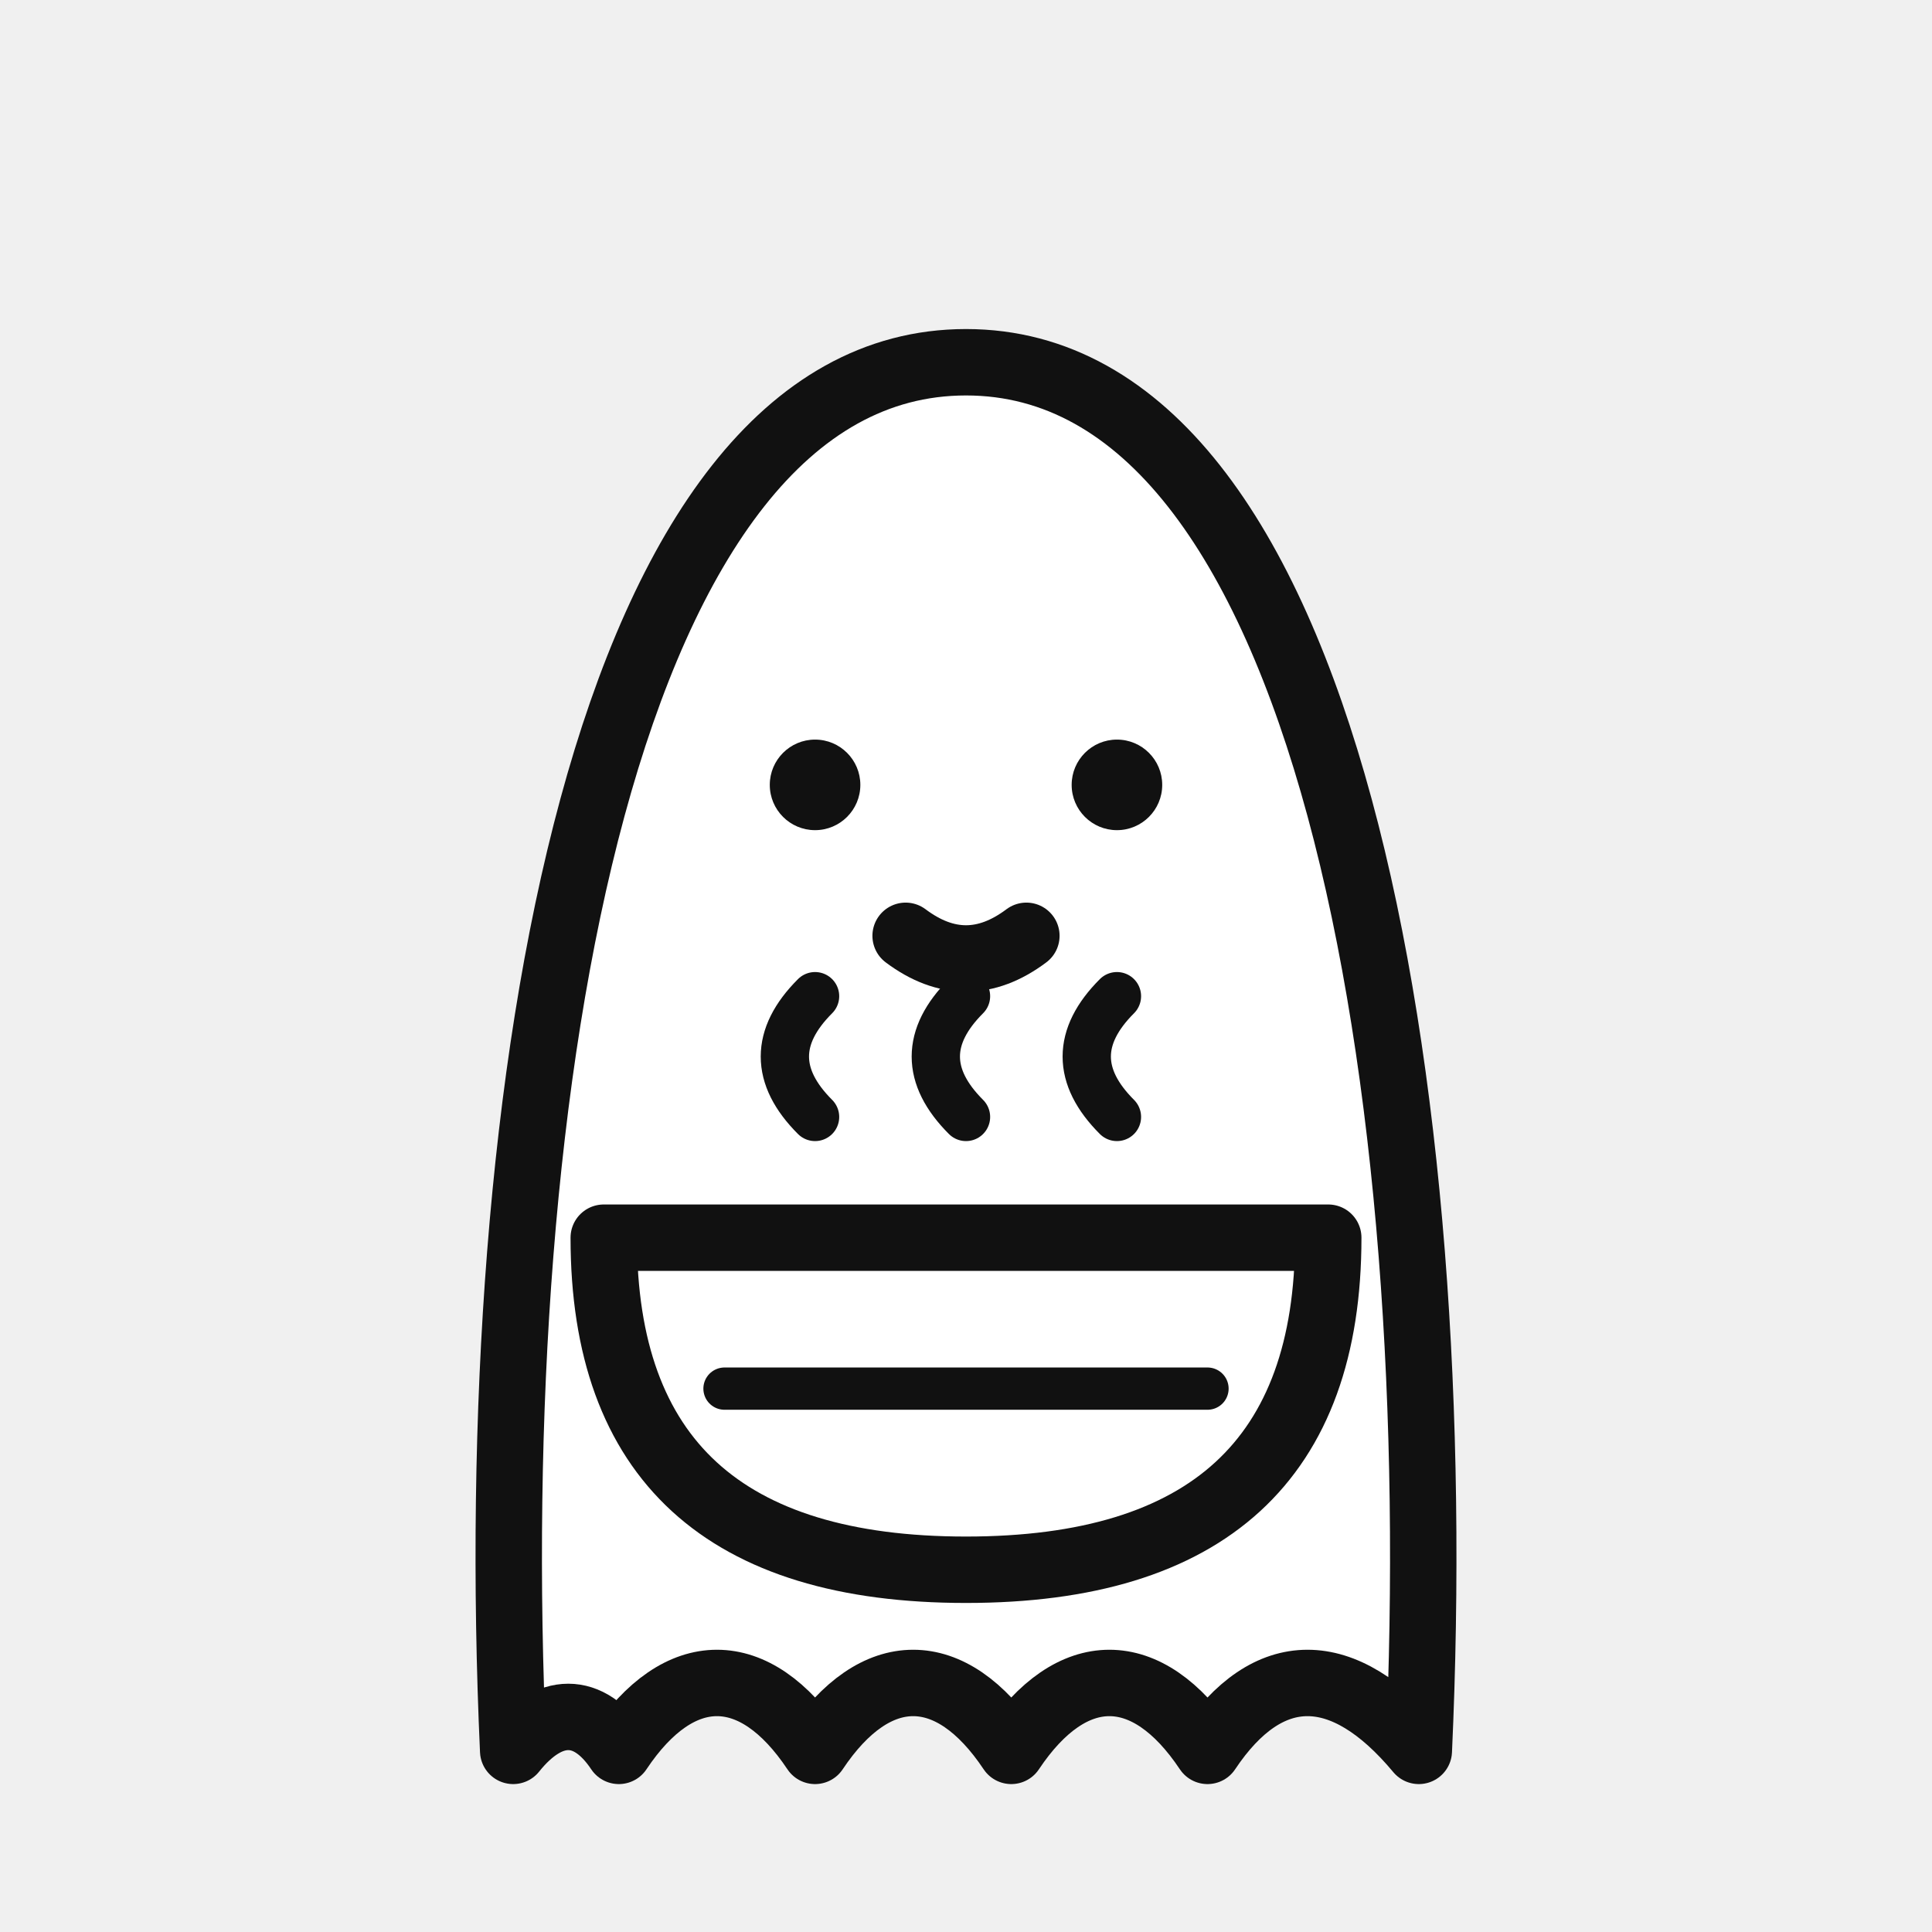
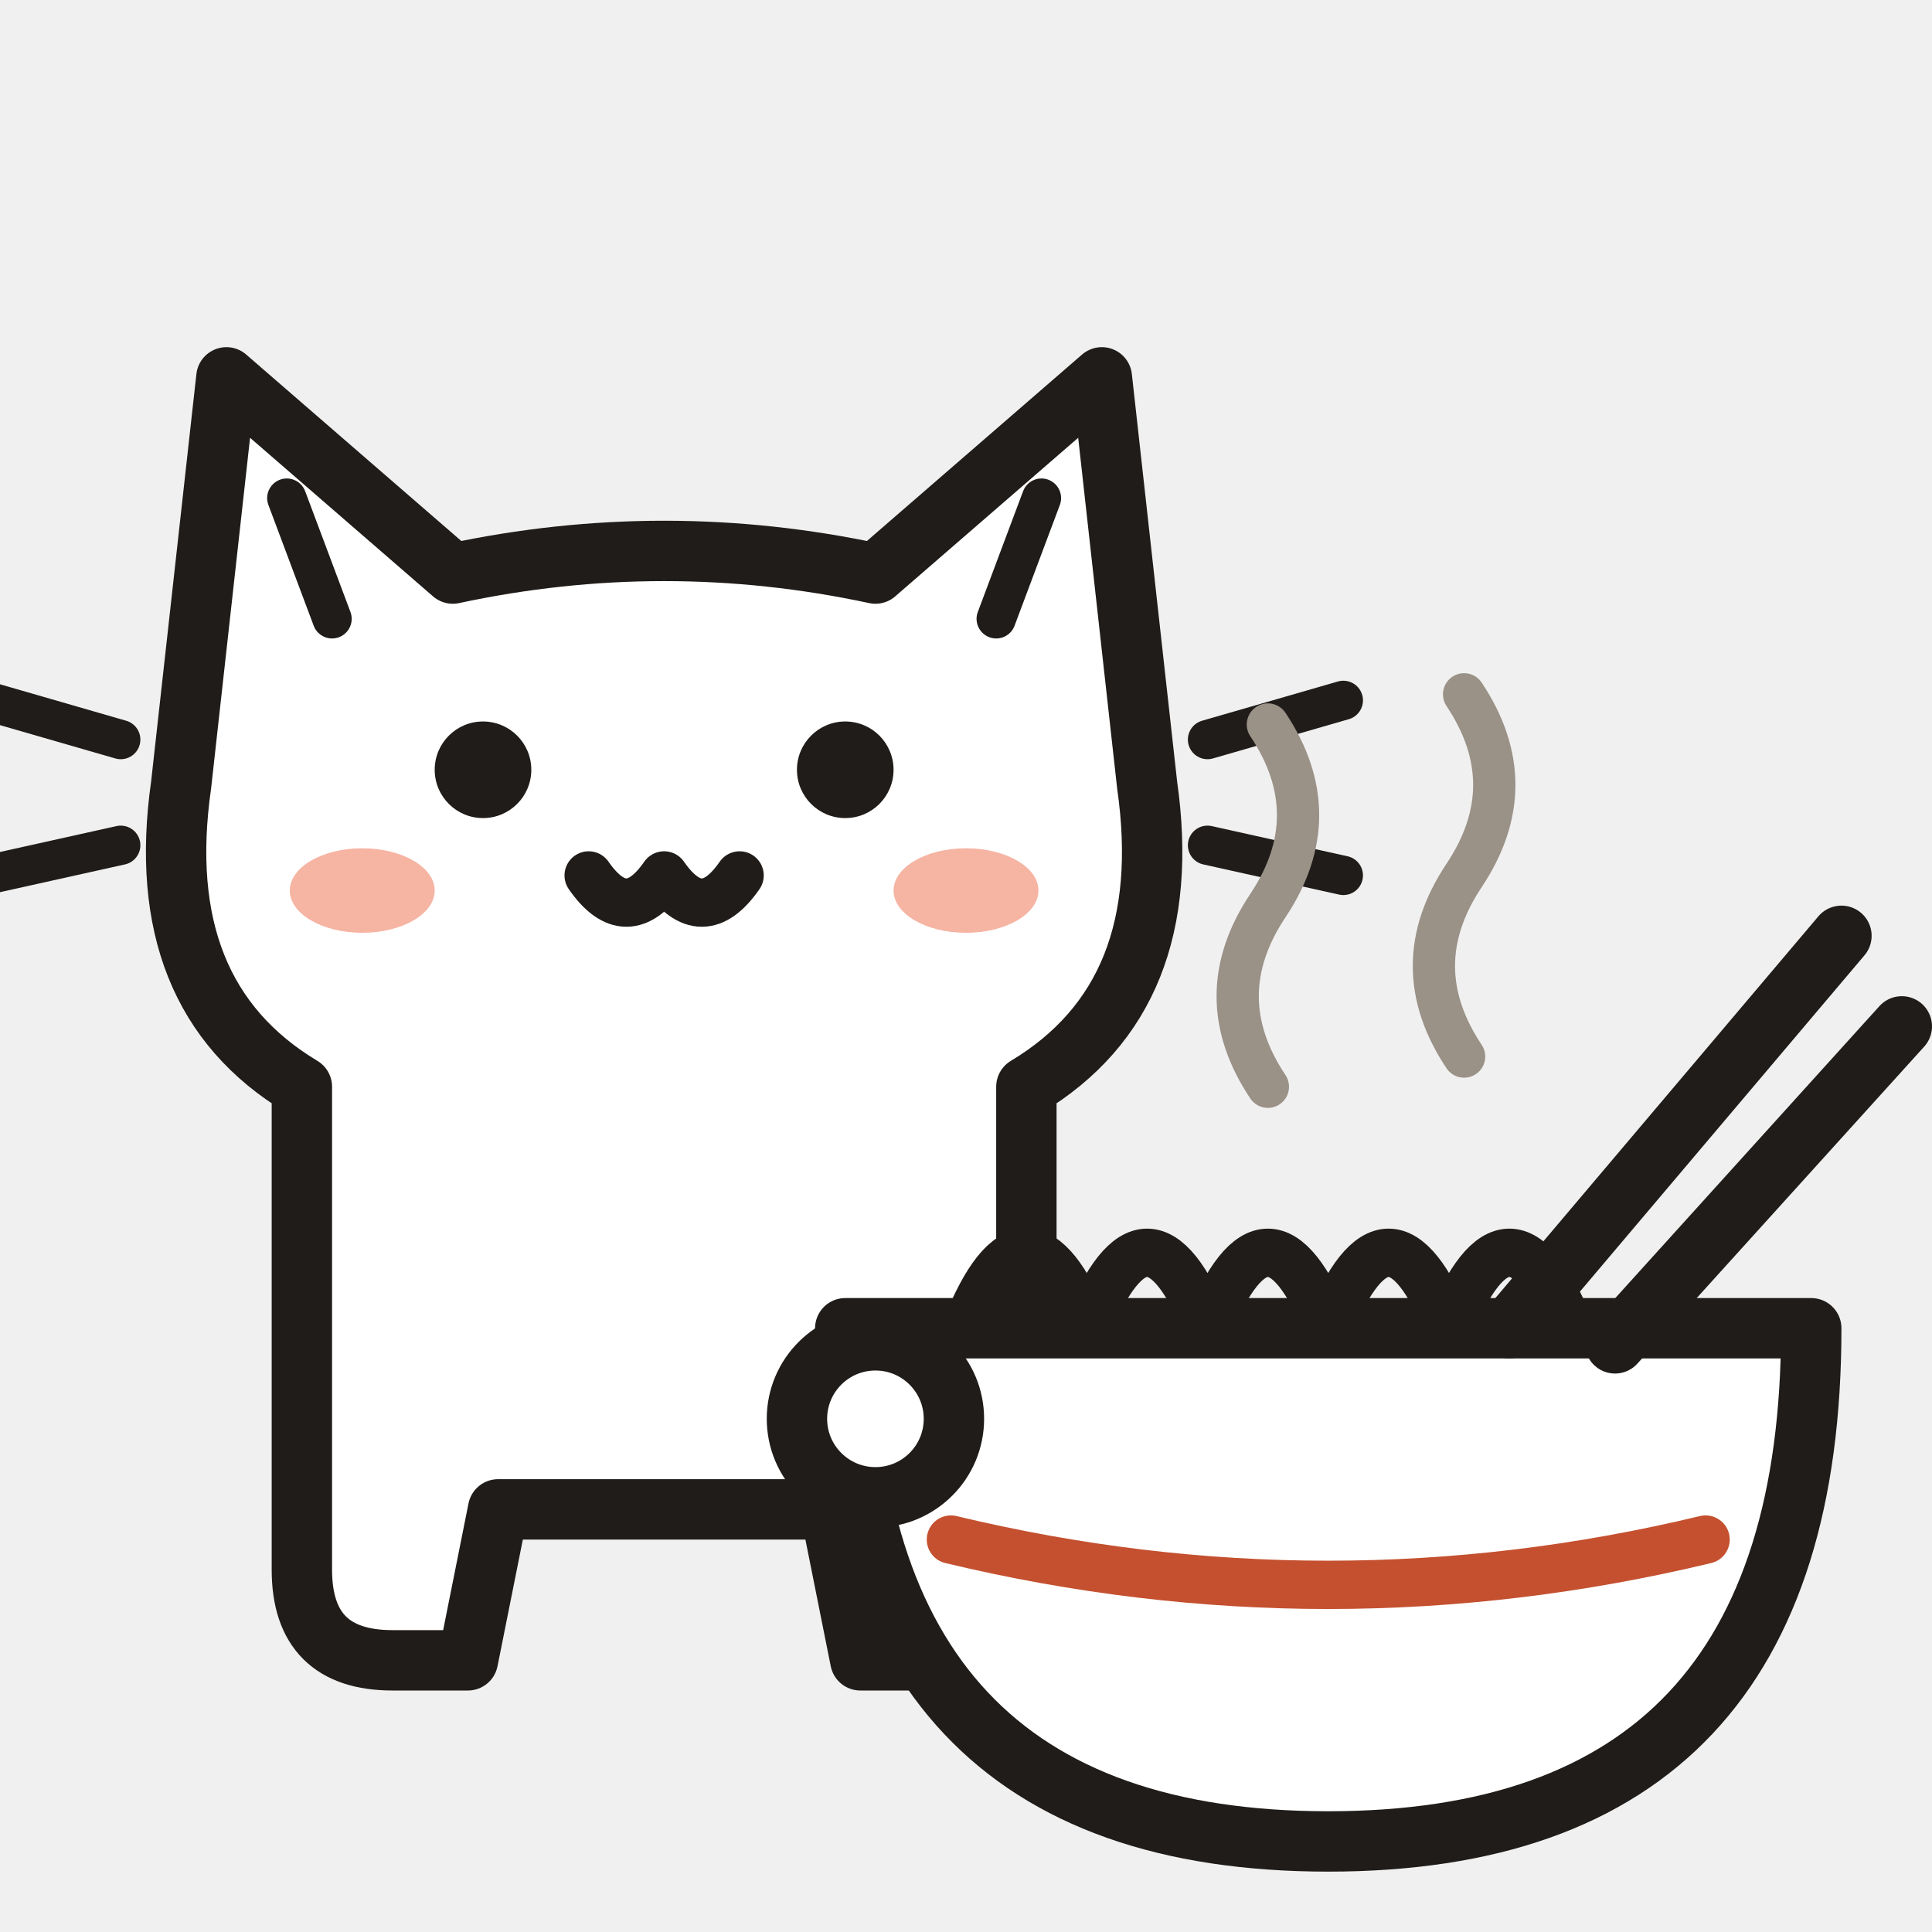
- <svg xmlns="http://www.w3.org/2000/svg" viewBox="0 0 64 64" fill="none" stroke="#111" stroke-width="2.2" stroke-linecap="round" stroke-linejoin="round">
-   <path d="M17 58 C16 36 20 12 32 12 C44 12 48 36 47 58 C44.5 55 42 55 40 58 C38 55 35.5 55 33.5 58 C31.5 55 29 55 27 58 C25 55 22.5 55 20.5 58 C19.5 56.5 18.2 56.5 17 58 Z" fill="#fff" />
-   <circle cx="27" cy="26" r="1.5" fill="#111" stroke="none" />
-   <circle cx="37" cy="26" r="1.5" fill="#111" stroke="none" />
-   <path d="M30 31 Q32 32.5 34 31" />
-   <path d="M20 41 L44 41 Q44 52 32 52 Q20 52 20 41 Z" fill="#fff" />
-   <path d="M24 46 L40 46" stroke-width="1.4" />
-   <path d="M27 37 q-2 -2 0 -4 M32 37 q-2 -2 0 -4 M37 37 q-2 -2 0 -4" stroke-width="1.6" />
+ <svg xmlns="http://www.w3.org/2000/svg" viewBox="0 0 64 64" fill="none" stroke="#1f1c19" stroke-width="2" stroke-linecap="round" stroke-linejoin="round">
+   <g transform="translate(2 10)">
+     <path d="M4 16 L5.5 2.5 L13 9 Q20 7.5 27 9 L34.5 2.5 L36 16 Q37 23 32 26 L32 42 Q32 45 29 45 L26.5 45 L25.5 40 L14.5 40 L13.5 45 L11 45 Q8 45 8 42 L8 26 Q3 23 4 16 Z" fill="#fff" />
+     <path d="M7.5 6.5 L9 10.5 M32.5 6.5 L31 10.5" stroke-width="1.3" />
+     <ellipse cx="10" cy="19.5" rx="2.4" ry="1.4" fill="#f6b4a3" stroke="none" />
+     <ellipse cx="30" cy="19.5" rx="2.4" ry="1.4" fill="#f6b4a3" stroke="none" />
+     <circle cx="14" cy="15.5" r="1.6" fill="#1f1c19" stroke="none" />
+     <circle cx="26" cy="15.5" r="1.6" fill="#1f1c19" stroke="none" />
+     <path d="M17.5 19 q1.25 1.8 2.5 0 q1.25 1.8 2.5 0" stroke-width="1.6" />
+     <path d="M2 14.5 L-2.5 13.2 M2 18 L-2.5 19 M38 14.5 L42.5 13.2 M38 18 L42.5 19" stroke-width="1.3" />
+   </g>
+   <path d="M42 36 q-2 -3 0 -6 q2 -3 0 -6 M48.5 35 q-2 -3 0 -6 q2 -3 0 -6" stroke="#9a9187" stroke-width="1.4" />
+   <path d="M28 44 Q28 61 44 61 Q60 61 60 44 Z" fill="#fff" />
+   <path d="M31.5 51 Q44 54 56.5 51" stroke="#c4502f" stroke-width="1.6" />
+   <path d="M32 44 q2 -5 4 0 q2 -5 4 0 q2 -5 4 0 q2 -5 4 0 q2 -5 4 0" stroke-width="1.6" />
+   <path d="M50 44 L61 31 M53.5 44.5 L63 34" stroke-width="2" />
+   <circle cx="29" cy="47" r="2.6" fill="#fff" />
</svg>
